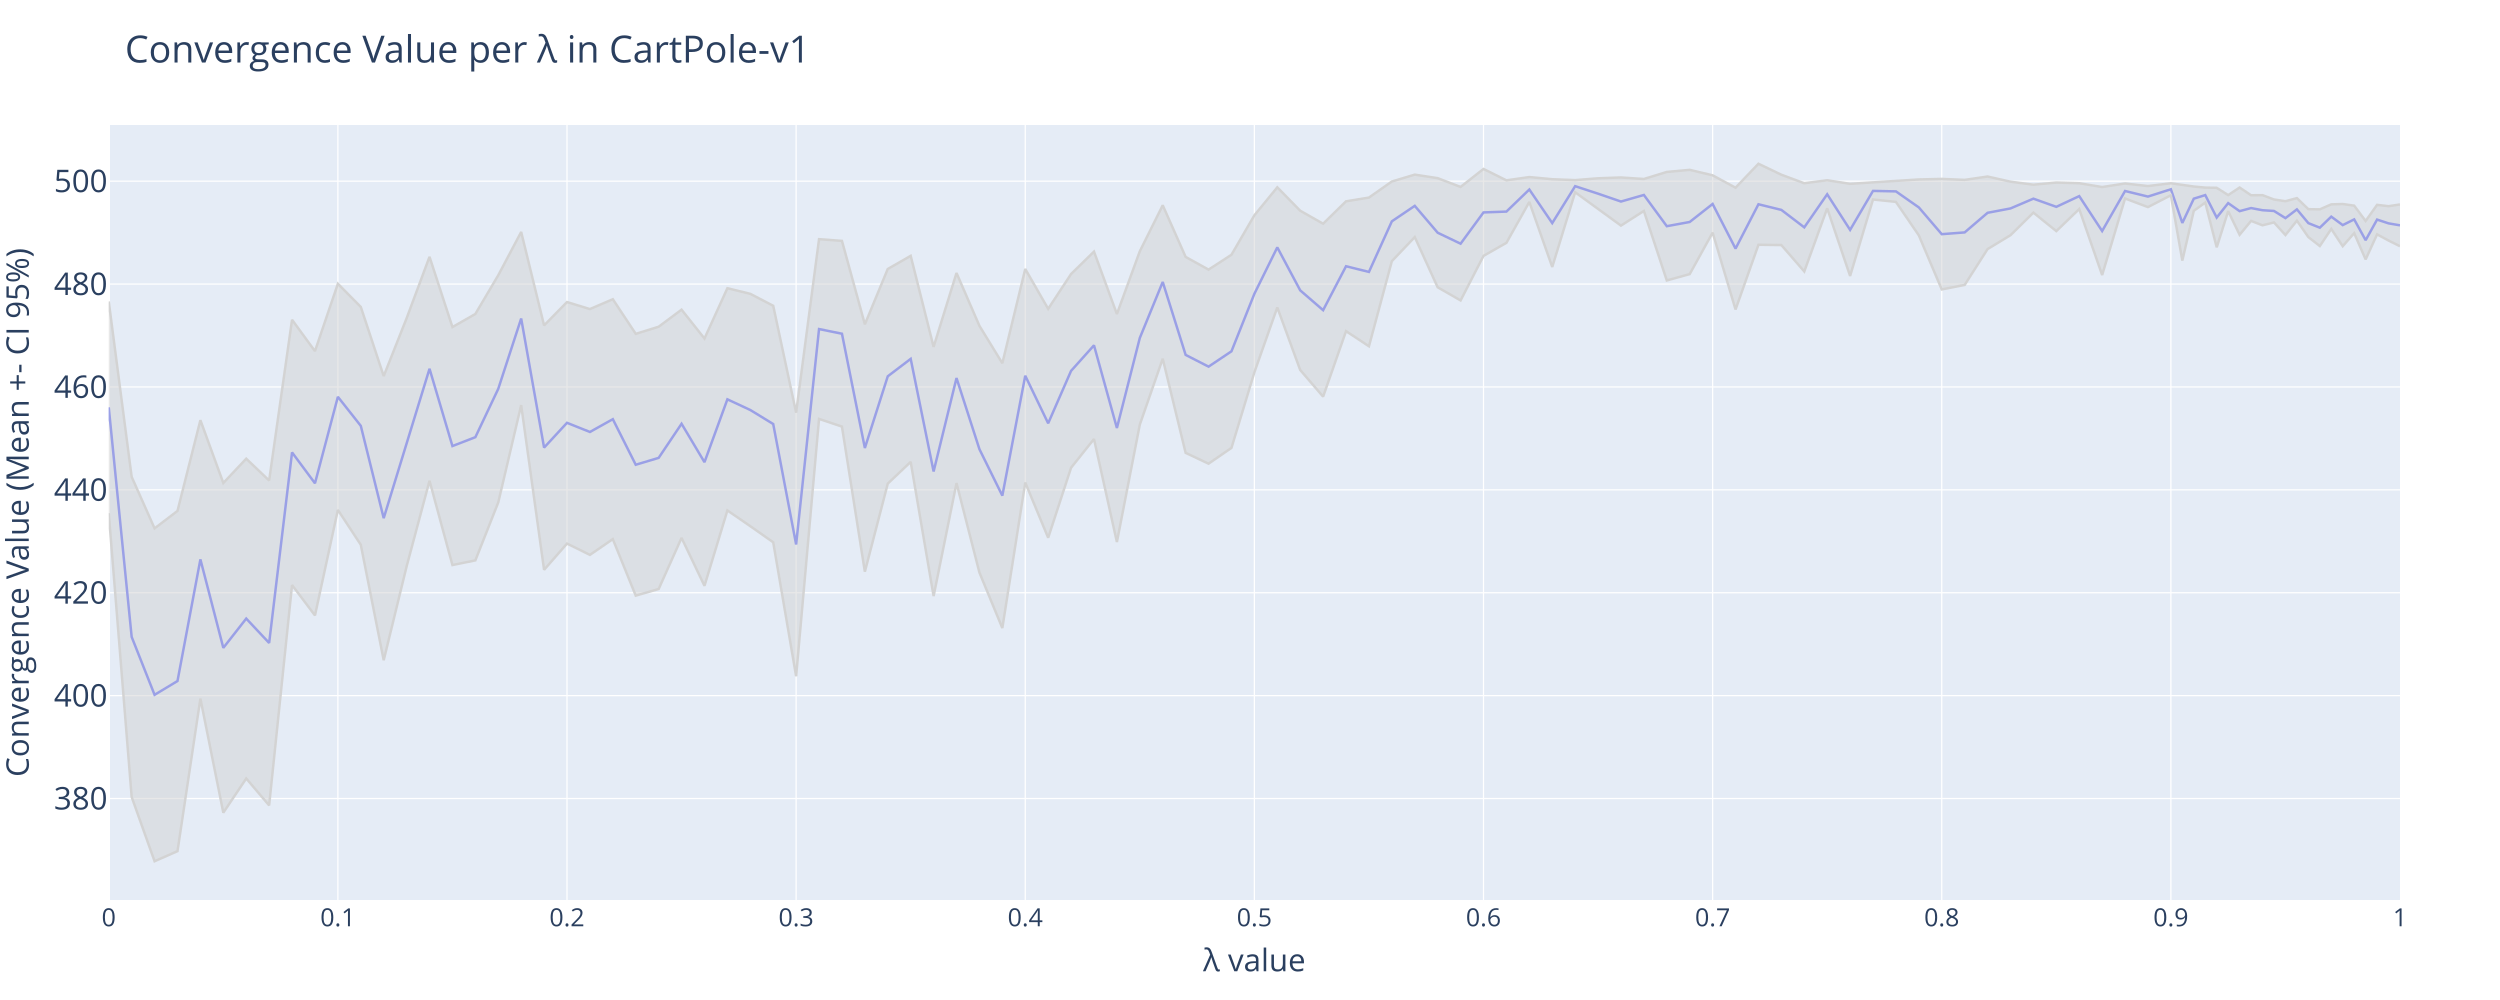
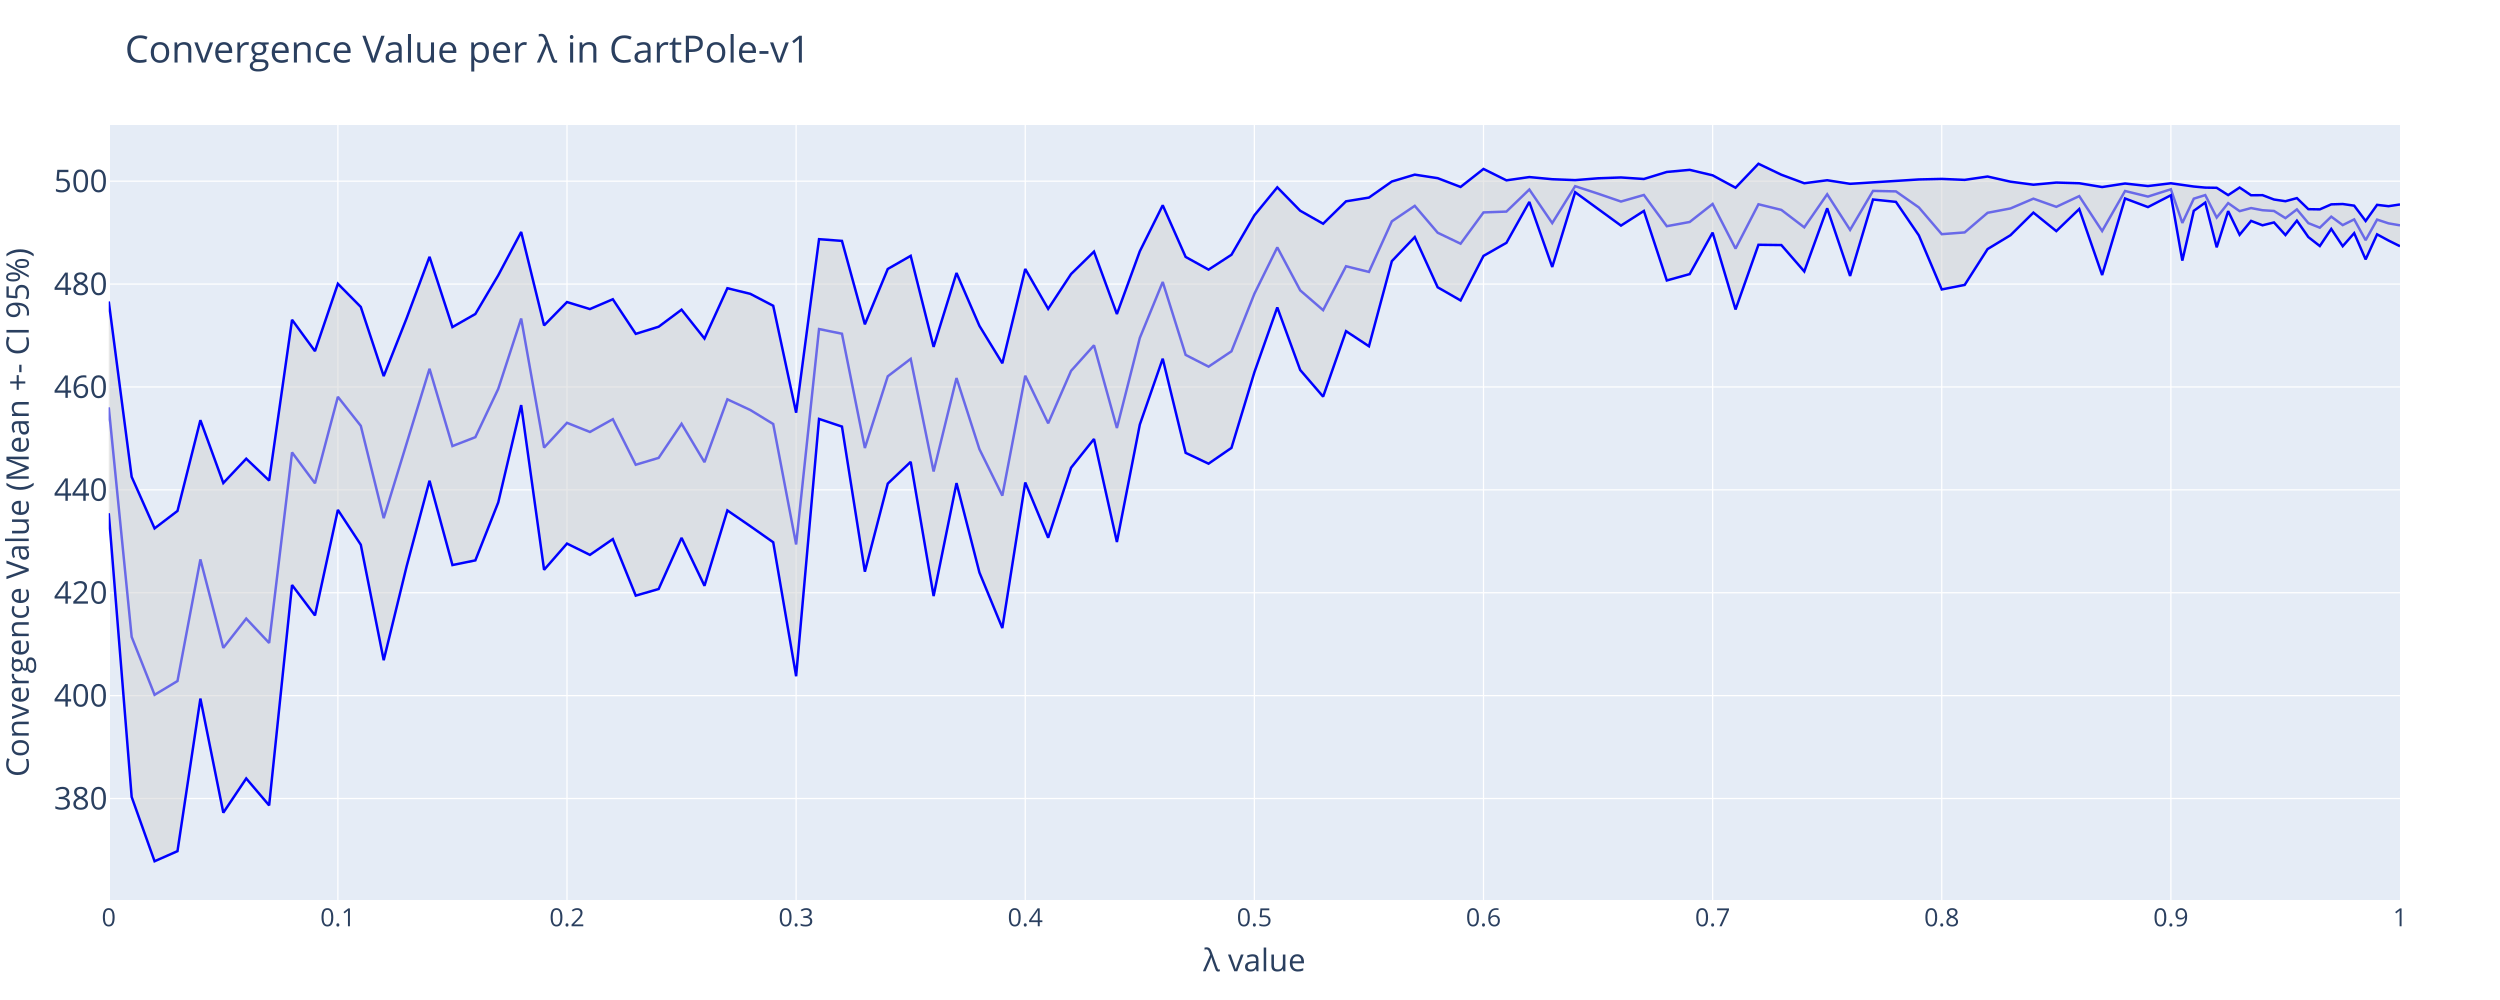
<svg xmlns="http://www.w3.org/2000/svg" class="main-svg" width="2000" height="800" style="" viewBox="0 0 2000 800">
  <rect x="0" y="0" width="2000" height="800" style="fill: rgb(255, 255, 255); fill-opacity: 1;" />
-   <defs id="defs-b16869">
+   <defs id="defs-f1c9d8">
    <g class="clips">
-       <clipPath id="clipb16869xyplot" class="plotclip">
+       <clipPath id="clipf1c9d8xyplot" class="plotclip">
        <rect width="1833" height="620" />
      </clipPath>
-       <clipPath class="axesclip" id="clipb16869x">
+       <clipPath class="axesclip" id="clipf1c9d8x">
        <rect x="87" y="0" width="1833" height="800" />
      </clipPath>
-       <clipPath class="axesclip" id="clipb16869y">
+       <clipPath class="axesclip" id="clipf1c9d8y">
        <rect x="0" y="100" width="2000" height="620" />
      </clipPath>
-       <clipPath class="axesclip" id="clipb16869xy">
+       <clipPath class="axesclip" id="clipf1c9d8xy">
        <rect x="87" y="100" width="1833" height="620" />
      </clipPath>
    </g>
    <g class="gradients" />
    <g class="patterns" />
  </defs>
  <g class="bglayer">
    <rect class="bg" x="87" y="100" width="1833" height="620" style="fill: rgb(229, 236, 246); fill-opacity: 1; stroke-width: 0;" />
  </g>
  <g class="layer-below">
    <g class="imagelayer" />
    <g class="shapelayer" />
  </g>
  <g class="cartesianlayer">
    <g class="subplot xy">
      <g class="layer-subplot">
        <g class="shapelayer" />
        <g class="imagelayer" />
      </g>
      <g class="minor-gridlayer">
        <g class="x" />
        <g class="y" />
      </g>
      <g class="gridlayer">
        <g class="x">
          <path class="xgrid crisp" transform="translate(270.3,0)" d="M0,100v620" style="stroke: rgb(255, 255, 255); stroke-opacity: 1; stroke-width: 1px;" />
          <path class="xgrid crisp" transform="translate(453.6,0)" d="M0,100v620" style="stroke: rgb(255, 255, 255); stroke-opacity: 1; stroke-width: 1px;" />
          <path class="xgrid crisp" transform="translate(636.9,0)" d="M0,100v620" style="stroke: rgb(255, 255, 255); stroke-opacity: 1; stroke-width: 1px;" />
          <path class="xgrid crisp" transform="translate(820.2,0)" d="M0,100v620" style="stroke: rgb(255, 255, 255); stroke-opacity: 1; stroke-width: 1px;" />
          <path class="xgrid crisp" transform="translate(1003.5,0)" d="M0,100v620" style="stroke: rgb(255, 255, 255); stroke-opacity: 1; stroke-width: 1px;" />
          <path class="xgrid crisp" transform="translate(1186.8,0)" d="M0,100v620" style="stroke: rgb(255, 255, 255); stroke-opacity: 1; stroke-width: 1px;" />
          <path class="xgrid crisp" transform="translate(1370.1,0)" d="M0,100v620" style="stroke: rgb(255, 255, 255); stroke-opacity: 1; stroke-width: 1px;" />
          <path class="xgrid crisp" transform="translate(1553.4,0)" d="M0,100v620" style="stroke: rgb(255, 255, 255); stroke-opacity: 1; stroke-width: 1px;" />
          <path class="xgrid crisp" transform="translate(1736.7,0)" d="M0,100v620" style="stroke: rgb(255, 255, 255); stroke-opacity: 1; stroke-width: 1px;" />
        </g>
        <g class="y">
          <path class="ygrid crisp" transform="translate(0,638.82)" d="M87,0h1833" style="stroke: rgb(255, 255, 255); stroke-opacity: 1; stroke-width: 1px;" />
          <path class="ygrid crisp" transform="translate(0,556.51)" d="M87,0h1833" style="stroke: rgb(255, 255, 255); stroke-opacity: 1; stroke-width: 1px;" />
          <path class="ygrid crisp" transform="translate(0,474.2)" d="M87,0h1833" style="stroke: rgb(255, 255, 255); stroke-opacity: 1; stroke-width: 1px;" />
          <path class="ygrid crisp" transform="translate(0,391.88)" d="M87,0h1833" style="stroke: rgb(255, 255, 255); stroke-opacity: 1; stroke-width: 1px;" />
          <path class="ygrid crisp" transform="translate(0,309.57)" d="M87,0h1833" style="stroke: rgb(255, 255, 255); stroke-opacity: 1; stroke-width: 1px;" />
          <path class="ygrid crisp" transform="translate(0,227.26)" d="M87,0h1833" style="stroke: rgb(255, 255, 255); stroke-opacity: 1; stroke-width: 1px;" />
          <path class="ygrid crisp" transform="translate(0,144.94)" d="M87,0h1833" style="stroke: rgb(255, 255, 255); stroke-opacity: 1; stroke-width: 1px;" />
        </g>
      </g>
      <g class="zerolinelayer">
        <path class="xzl zl crisp" transform="translate(87,0)" d="M0,100v620" style="stroke: rgb(255, 255, 255); stroke-opacity: 1; stroke-width: 2px;" />
      </g>
      <g class="layer-between">
        <g class="shapelayer" />
        <g class="imagelayer" />
      </g>
      <path class="xlines-below" />
      <path class="ylines-below" />
      <g class="overlines-below" />
      <g class="xaxislayer-below" />
      <g class="yaxislayer-below" />
      <g class="overaxes-below" />
      <g class="overplot">
-         <g class="xy" transform="translate(87,100)" clip-path="url(#clipb16869xyplot)">
+         <g class="xy" transform="translate(87,100)" clip-path="url(#clipf1c9d8xyplot)">
          <g class="scatterlayer mlayer">
-             <g class="trace scatter trace199b4b" style="stroke-miterlimit: 2; opacity: 1;">
+             <g class="trace scatter trace35cd96" style="stroke-miterlimit: 2; opacity: 1;">
              <g class="fills" />
              <g class="errorbars" />
              <g class="lines">
-                 <path class="js-line" d="M0,225.89L18.33,409.53L36.66,455.85L54.99,444.82L73.32,347.5L91.65,418.28L109.98,394.87L128.31,414.37L146.64,261.92L164.97,286.63L183.3,217.46L201.63,240.67L219.96,314.53L256.62,195.01L274.95,256.85L293.28,249.74L311.61,211.06L329.94,154.82L348.27,258.09L366.6,238.25L384.93,245.58L403.26,235.34L421.59,271.8L439.92,266.3L458.25,239.01L476.58,269.74L494.91,219.47L513.24,228.01L531.57,239.21L549.9,335.58L568.23,163.25L586.56,166.98L604.89,258.41L623.22,201.03L641.55,187.09L659.88,277.19L678.21,202.43L696.54,259.34L714.87,296.53L733.2,200.58L751.53,238.65L769.86,196.69L788.19,176.26L806.52,242.42L824.85,170.35L843.18,125.58L861.51,183.91L879.84,193.32L898.17,181.05L916.5,135.04L934.83,97.89L953.16,132.28L971.49,148.14L989.82,113L1008.15,117.54L1026.48,77.07L1044.81,64.68L1063.14,86.18L1081.47,94.96L1099.8,69.94L1118.13,69.27L1136.46,51.6L1154.79,78.48L1173.12,48.94L1191.45,54.94L1209.78,61.23L1228.11,55.97L1246.44,80.96L1264.77,77.58L1283.1,63.17L1301.43,98.89L1319.76,63.41L1338.09,67.92L1356.42,81.88L1374.75,55.42L1393.08,83.91L1411.41,52.72L1429.74,53.11L1448.07,65.93L1466.4,87.34L1484.73,85.93L1503.06,70.24L1521.39,66.75L1539.72,58.93L1558.05,65.47L1576.38,56.9L1594.71,84.83L1613.04,52.8L1631.37,57.26L1649.7,51.41L1658.87,78.35L1668.03,58.94L1677.2,56.07L1686.36,74.05L1695.53,62.49L1704.69,68.92L1713.86,66.45L1723.02,68.18L1732.19,68.77L1741.35,74.49L1750.52,67.51L1759.68,78.5L1768.85,82.15L1778.01,73.32L1787.18,80.08L1796.34,75.52L1805.51,92.16L1814.67,75.67L1823.84,78.69L1833,80.27" style="vector-effect: none; fill: none; stroke: rgb(99, 110, 250); stroke-opacity: 1; stroke-width: 2px; opacity: 1;" />
+                 <path class="js-line" d="M0,225.89L18.33,409.53L36.66,455.85L54.99,444.82L73.32,347.5L91.65,418.28L109.98,394.87L128.31,414.37L146.64,261.92L164.97,286.63L183.3,217.46L201.63,240.67L219.96,314.53L256.62,195.01L274.95,256.85L293.28,249.74L311.61,211.06L329.94,154.82L348.27,258.09L366.6,238.25L384.93,245.58L403.26,235.34L421.59,271.8L439.92,266.3L458.25,239.01L476.58,269.74L494.91,219.47L513.24,228.01L531.57,239.21L549.9,335.58L568.23,163.25L586.56,166.98L604.89,258.41L623.22,201.03L641.55,187.09L659.88,277.19L678.21,202.43L696.54,259.34L714.87,296.53L733.2,200.58L751.53,238.65L769.86,196.69L788.19,176.26L806.52,242.42L824.85,170.35L843.18,125.58L861.51,183.91L879.84,193.32L898.17,181.05L916.5,135.04L934.83,97.89L953.16,132.28L971.49,148.14L989.82,113L1008.15,117.54L1026.48,77.07L1044.81,64.68L1063.14,86.18L1081.47,94.96L1099.8,69.94L1118.13,69.27L1136.46,51.6L1154.79,78.48L1173.12,48.94L1191.45,54.94L1209.78,61.23L1228.11,55.97L1246.44,80.96L1264.77,77.58L1283.1,63.17L1301.43,98.89L1319.76,63.41L1338.09,67.92L1356.42,81.88L1374.75,55.42L1393.08,83.91L1411.41,52.72L1429.74,53.11L1448.07,65.93L1466.4,87.34L1484.73,85.93L1503.06,70.24L1521.39,66.75L1539.72,58.93L1558.05,65.47L1576.38,56.9L1594.71,84.83L1613.04,52.8L1631.37,57.26L1649.7,51.41L1658.87,78.35L1668.03,58.94L1677.2,56.07L1686.36,74.05L1695.53,62.49L1704.69,68.92L1713.86,66.45L1723.02,68.18L1732.19,68.77L1741.35,74.49L1750.52,67.51L1759.68,78.5L1768.85,82.15L1778.01,73.32L1787.18,80.08L1796.34,75.52L1805.51,92.16L1814.67,75.67L1823.84,78.69L1833,80.27" style="vector-effect: none; fill: none; stroke: rgb(0, 0, 255); stroke-opacity: 1; stroke-width: 2px; opacity: 1;" />
              </g>
              <g class="points" />
              <g class="text" />
            </g>
-             <g class="trace scatter trace2f83f3" style="stroke-miterlimit: 2;">
+             <g class="trace scatter trace4dfd6b" style="stroke-miterlimit: 2;">
              <g class="fills">
                <g>
                  <path class="js-fill" d="M0,141.18L18.33,281.49L36.66,322.71L54.99,308.73L73.32,236.14L91.65,286.41L109.98,266.96L128.31,284.43L146.64,155.81L164.97,180.92L183.3,127L201.63,145.54L219.96,200.89L238.29,154.62L256.62,105.45L274.95,161.66L293.28,151.19L311.61,120.21L329.94,85.57L348.27,160.33L366.6,141.63L384.93,147.26L403.26,139.39L421.59,167.08L439.92,161.39L458.25,147.73L476.58,170.83L494.91,130.58L513.24,135.07L531.57,144.62L549.9,230.16L568.23,91.34L586.56,92.71L604.89,159.47L623.22,115.16L641.55,104.68L659.88,177.51L678.21,118.39L696.54,160.68L714.87,190.61L733.2,115.17L751.53,147.09L769.86,119.22L788.19,101.3L806.52,151.23L824.85,101.03L843.18,64.21L861.51,105.54L879.84,115.7L898.17,103.81L916.5,72.25L934.83,49.86L953.16,68.58L971.49,78.98L989.82,61.06L1008.15,58.07L1026.48,45.21L1044.81,39.71L1063.14,42.53L1081.47,49.56L1099.8,35.16L1118.13,44.27L1136.46,41.65L1154.79,43.37L1173.12,44.09L1191.45,42.63L1209.78,41.97L1228.11,43.19L1246.44,37.56L1264.77,35.88L1283.1,40.25L1301.43,50.17L1319.76,31L1338.09,39.78L1356.42,46.59L1374.75,44.2L1393.08,47.06L1448.07,43.56L1466.4,43.12L1484.73,43.9L1503.06,41.22L1521.39,45.34L1539.72,47.77L1558.05,46.05L1576.38,46.59L1594.71,49.63L1613.04,46.81L1631.37,48.84L1649.7,46.62L1668.03,49.22L1677.2,50.08L1686.36,50.24L1695.53,56.08L1704.69,50.02L1713.86,56.2L1723.02,56.12L1732.19,59.6L1741.35,60.97L1750.52,58.49L1759.68,67.34L1768.85,67.49L1778.01,63.49L1787.18,63.21L1796.34,64.53L1805.51,76.79L1814.67,63.87L1823.84,64.96L1833,63.56L1833,96.98L1823.84,92.43L1814.67,87.47L1805.51,107.54L1796.34,86.51L1787.18,96.95L1778.01,83.15L1768.85,96.82L1759.68,89.67L1750.52,76.52L1741.35,88.02L1732.19,77.94L1723.02,80.24L1713.86,76.71L1704.69,87.82L1695.53,68.9L1686.36,97.86L1677.2,62.06L1668.03,68.66L1658.87,108.49L1649.7,56.21L1631.37,65.67L1613.04,58.78L1594.71,120.03L1576.38,67.22L1558.05,84.88L1539.72,70.1L1521.39,88.17L1503.06,99.26L1484.73,127.95L1466.4,131.55L1448.07,88.3L1429.74,61.5L1411.41,59.6L1393.08,120.77L1374.75,66.63L1356.42,117.16L1338.09,96.06L1319.76,95.82L1301.43,147.6L1283.1,86.08L1264.77,119.27L1246.44,124.37L1228.11,68.75L1209.78,80.48L1173.12,53.79L1154.79,113.58L1136.46,61.55L1118.13,94.26L1099.8,104.72L1081.47,140.36L1063.14,129.83L1044.81,89.66L1026.48,108.92L1008.15,177.01L989.82,164.93L971.49,217.31L953.16,195.98L934.83,145.92L916.5,197.84L898.17,258.3L879.84,270.94L861.51,262.28L843.18,186.95L824.85,239.67L806.52,333.6L788.19,251.22L769.86,274.17L751.53,330.21L733.2,286L714.87,402.44L696.54,358.01L678.21,286.48L659.88,376.86L641.55,269.49L623.22,286.89L604.89,357.35L586.56,241.26L568.23,235.15L549.9,441L531.57,333.81L513.24,320.94L494.91,308.35L476.58,368.65L458.25,330.28L439.92,371.2L421.59,376.51L403.26,331.29L384.93,343.91L366.6,334.86L348.27,355.86L329.94,224.08L311.61,301.91L293.28,348.3L274.95,352.05L256.62,284.58L238.29,353.11L219.96,428.18L201.63,335.79L183.3,307.92L164.97,392.34L146.64,368.03L128.31,544.32L109.98,522.77L91.65,550.16L73.32,458.86L54.99,580.91L36.66,589L18.33,537.57L0,310.59Z" style="fill: rgb(211, 211, 211); fill-opacity: 0.5; stroke-width: 0;" />
                </g>
              </g>
              <g class="errorbars" />
              <g class="lines">
-                 <path class="js-line" d="M0,310.59L18.33,537.57L36.66,589L54.99,580.91L73.32,458.86L91.65,550.16L109.98,522.77L128.31,544.32L146.64,368.03L164.97,392.34L183.3,307.92L201.63,335.79L219.96,428.18L238.29,353.11L256.62,284.58L274.95,352.05L293.28,348.3L311.61,301.91L329.94,224.08L348.27,355.86L366.6,334.86L384.93,343.91L403.26,331.29L421.59,376.51L439.92,371.2L458.25,330.28L476.58,368.65L494.91,308.35L513.24,320.94L531.57,333.81L549.9,441L568.23,235.15L586.56,241.26L604.89,357.35L623.22,286.89L641.55,269.49L659.88,376.86L678.21,286.48L696.54,358.01L714.87,402.44L733.2,286L751.53,330.21L769.86,274.17L788.19,251.22L806.52,333.6L824.85,239.67L843.18,186.95L861.51,262.28L879.84,270.94L898.17,258.3L916.5,197.84L934.83,145.92L953.16,195.98L971.49,217.31L989.82,164.93L1008.15,177.01L1026.48,108.92L1044.81,89.66L1063.14,129.83L1081.47,140.36L1099.8,104.72L1118.13,94.26L1136.46,61.55L1154.79,113.58L1173.12,53.79L1209.78,80.48L1228.11,68.75L1246.44,124.37L1264.77,119.27L1283.1,86.08L1301.43,147.6L1319.76,95.82L1338.09,96.06L1356.42,117.16L1374.75,66.63L1393.08,120.77L1411.41,59.6L1429.74,61.5L1448.07,88.3L1466.4,131.55L1484.73,127.95L1503.06,99.26L1521.39,88.17L1539.72,70.1L1558.05,84.88L1576.38,67.22L1594.71,120.03L1613.04,58.78L1631.37,65.67L1649.7,56.21L1658.87,108.49L1668.03,68.66L1677.2,62.06L1686.36,97.86L1695.53,68.9L1704.69,87.82L1713.86,76.71L1723.02,80.24L1732.19,77.94L1741.35,88.02L1750.52,76.52L1759.68,89.67L1768.85,96.82L1778.01,83.15L1787.18,96.95L1796.34,86.51L1805.51,107.54L1814.67,87.47L1823.84,92.43L1833,96.98" style="vector-effect: none; fill: none; stroke: rgb(211, 211, 211); stroke-opacity: 1; stroke-width: 2px; opacity: 1;" />
+                 <path class="js-line" d="M0,310.59L18.33,537.57L36.66,589L54.99,580.91L73.32,458.86L91.65,550.16L109.98,522.77L128.31,544.32L146.64,368.03L164.97,392.34L183.3,307.92L201.63,335.79L219.96,428.18L238.29,353.11L256.62,284.58L274.95,352.05L293.28,348.3L311.61,301.91L329.94,224.08L348.27,355.86L366.6,334.86L384.93,343.91L403.26,331.29L421.59,376.51L439.92,371.2L458.25,330.28L476.58,368.65L494.91,308.35L513.24,320.94L531.57,333.81L549.9,441L568.23,235.15L586.56,241.26L604.89,357.35L623.22,286.89L641.55,269.49L659.88,376.86L678.21,286.48L696.54,358.01L714.87,402.44L733.2,286L751.53,330.21L769.86,274.17L788.19,251.22L806.52,333.6L824.85,239.67L843.18,186.95L861.51,262.28L879.84,270.94L898.17,258.3L916.5,197.84L934.83,145.92L953.16,195.98L971.49,217.31L989.82,164.93L1008.15,177.01L1026.48,108.92L1044.81,89.66L1063.14,129.83L1081.47,140.36L1099.8,104.72L1118.13,94.26L1136.46,61.55L1154.79,113.58L1173.12,53.79L1209.78,80.48L1228.11,68.75L1246.44,124.37L1264.77,119.27L1283.1,86.08L1301.43,147.6L1319.76,95.82L1338.09,96.06L1356.42,117.16L1374.75,66.63L1393.08,120.77L1411.41,59.6L1429.74,61.5L1448.07,88.3L1466.4,131.55L1484.73,127.95L1503.06,99.26L1521.39,88.17L1539.72,70.1L1558.05,84.88L1576.38,67.22L1594.71,120.03L1613.04,58.78L1631.37,65.67L1649.7,56.21L1658.87,108.49L1668.03,68.66L1677.2,62.06L1686.36,97.86L1695.53,68.9L1704.69,87.82L1713.86,76.71L1723.02,80.24L1732.19,77.94L1741.35,88.02L1750.52,76.52L1759.68,89.67L1768.85,96.82L1778.01,83.15L1787.18,96.95L1796.34,86.51L1805.51,107.54L1814.67,87.47L1823.84,92.43L1833,96.98" style="vector-effect: none; fill: none; stroke: rgb(0, 0, 255); stroke-opacity: 1; stroke-width: 2px; opacity: 1;" />
              </g>
              <g class="points" />
              <g class="text" />
            </g>
-             <g class="trace scatter trace75bf69" style="stroke-miterlimit: 2;">
+             <g class="trace scatter trace0b873b" style="stroke-miterlimit: 2;">
              <g class="fills" />
              <g class="errorbars" />
              <g class="lines">
-                 <path class="js-line" d="M0,141.18L18.33,281.49L36.66,322.71L54.99,308.73L73.32,236.14L91.65,286.41L109.98,266.96L128.31,284.43L146.64,155.81L164.97,180.92L183.3,127L201.63,145.54L219.96,200.89L238.29,154.62L256.62,105.45L274.95,161.66L293.28,151.19L311.61,120.21L329.94,85.57L348.27,160.33L366.6,141.63L384.93,147.26L403.26,139.39L421.59,167.08L439.92,161.39L458.25,147.73L476.58,170.83L494.91,130.58L513.24,135.07L531.57,144.62L549.9,230.16L568.23,91.34L586.56,92.71L604.89,159.47L623.22,115.16L641.55,104.68L659.88,177.51L678.21,118.39L696.54,160.68L714.87,190.61L733.2,115.17L751.53,147.09L769.86,119.22L788.19,101.3L806.52,151.23L824.85,101.03L843.18,64.21L861.51,105.54L879.84,115.7L898.17,103.81L916.5,72.25L934.83,49.86L953.16,68.58L971.49,78.98L989.82,61.06L1008.15,58.07L1026.48,45.21L1044.81,39.71L1063.14,42.53L1081.47,49.56L1099.8,35.16L1118.13,44.27L1136.46,41.65L1154.79,43.37L1173.12,44.09L1191.45,42.63L1209.78,41.97L1228.11,43.19L1246.44,37.56L1264.77,35.88L1283.1,40.25L1301.43,50.17L1319.76,31L1338.09,39.78L1356.42,46.59L1374.75,44.2L1393.08,47.06L1448.07,43.56L1466.4,43.12L1484.73,43.9L1503.06,41.22L1521.39,45.34L1539.72,47.77L1558.05,46.05L1576.38,46.59L1594.71,49.63L1613.04,46.81L1631.37,48.84L1649.7,46.62L1668.03,49.22L1677.2,50.08L1686.36,50.24L1695.53,56.08L1704.69,50.02L1713.86,56.2L1723.02,56.12L1732.19,59.6L1741.35,60.97L1750.52,58.49L1759.68,67.34L1768.85,67.49L1778.01,63.49L1787.18,63.21L1796.34,64.53L1805.51,76.79L1814.67,63.87L1823.84,64.96L1833,63.56" style="vector-effect: none; fill: none; stroke: rgb(211, 211, 211); stroke-opacity: 1; stroke-width: 2px; opacity: 1;" />
+                 <path class="js-line" d="M0,141.18L18.33,281.49L36.66,322.71L54.99,308.73L73.32,236.14L91.65,286.41L109.98,266.96L128.31,284.43L146.64,155.81L164.97,180.92L183.3,127L201.63,145.54L219.96,200.89L238.29,154.62L256.62,105.45L274.95,161.66L293.28,151.19L311.61,120.21L329.94,85.57L348.27,160.33L366.6,141.63L384.93,147.26L403.26,139.39L421.59,167.08L439.92,161.39L458.25,147.73L476.58,170.83L494.91,130.58L513.24,135.07L531.57,144.62L549.9,230.16L568.23,91.34L586.56,92.71L604.89,159.47L623.22,115.16L641.55,104.68L659.88,177.51L678.21,118.39L696.54,160.68L714.87,190.61L733.2,115.17L751.53,147.09L769.86,119.22L788.19,101.3L806.52,151.23L824.85,101.03L843.18,64.21L861.51,105.54L879.84,115.7L898.17,103.81L916.5,72.25L934.83,49.86L953.16,68.58L971.49,78.98L989.82,61.06L1008.15,58.07L1026.48,45.21L1044.81,39.71L1063.14,42.53L1081.47,49.56L1099.8,35.16L1118.13,44.27L1136.46,41.65L1154.79,43.37L1173.12,44.09L1191.45,42.63L1209.78,41.97L1228.11,43.19L1246.44,37.56L1264.77,35.88L1283.1,40.25L1301.43,50.17L1319.76,31L1338.09,39.78L1356.42,46.59L1374.75,44.2L1393.08,47.06L1448.07,43.56L1466.4,43.12L1484.73,43.9L1503.06,41.22L1521.39,45.34L1539.72,47.77L1558.05,46.05L1576.38,46.59L1594.71,49.63L1613.04,46.81L1631.37,48.84L1649.7,46.62L1668.03,49.22L1677.2,50.08L1686.36,50.24L1695.53,56.08L1704.69,50.02L1713.86,56.2L1723.02,56.12L1732.19,59.6L1741.35,60.97L1750.52,58.49L1759.68,67.34L1768.85,67.49L1778.01,63.49L1787.18,63.21L1796.34,64.53L1805.51,76.79L1814.67,63.87L1823.84,64.96L1833,63.56" style="vector-effect: none; fill: none; stroke: rgb(0, 0, 255); stroke-opacity: 1; stroke-width: 2px; opacity: 1;" />
              </g>
              <g class="points" />
              <g class="text" />
            </g>
          </g>
        </g>
      </g>
      <g class="zerolinelayer-above" />
      <path class="xlines-above crisp" d="M0,0" style="fill: none;" />
      <path class="ylines-above crisp" d="M0,0" style="fill: none;" />
      <g class="overlines-above" />
      <g class="xaxislayer-above">
        <g class="xtick">
          <text text-anchor="middle" x="0" y="741" transform="translate(87,0)" style="font-family: 'Open Sans', verdana, arial, sans-serif; font-size: 20px; fill: rgb(42, 63, 95); fill-opacity: 1; white-space: pre;">0</text>
        </g>
        <g class="xtick">
          <text text-anchor="middle" x="0" y="741" style="font-family: 'Open Sans', verdana, arial, sans-serif; font-size: 20px; fill: rgb(42, 63, 95); fill-opacity: 1; white-space: pre;" transform="translate(270.3,0)">0.1</text>
        </g>
        <g class="xtick">
          <text text-anchor="middle" x="0" y="741" style="font-family: 'Open Sans', verdana, arial, sans-serif; font-size: 20px; fill: rgb(42, 63, 95); fill-opacity: 1; white-space: pre;" transform="translate(453.6,0)">0.2</text>
        </g>
        <g class="xtick">
          <text text-anchor="middle" x="0" y="741" style="font-family: 'Open Sans', verdana, arial, sans-serif; font-size: 20px; fill: rgb(42, 63, 95); fill-opacity: 1; white-space: pre;" transform="translate(636.9,0)">0.3</text>
        </g>
        <g class="xtick">
          <text text-anchor="middle" x="0" y="741" style="font-family: 'Open Sans', verdana, arial, sans-serif; font-size: 20px; fill: rgb(42, 63, 95); fill-opacity: 1; white-space: pre;" transform="translate(820.2,0)">0.4</text>
        </g>
        <g class="xtick">
          <text text-anchor="middle" x="0" y="741" style="font-family: 'Open Sans', verdana, arial, sans-serif; font-size: 20px; fill: rgb(42, 63, 95); fill-opacity: 1; white-space: pre;" transform="translate(1003.5,0)">0.5</text>
        </g>
        <g class="xtick">
          <text text-anchor="middle" x="0" y="741" style="font-family: 'Open Sans', verdana, arial, sans-serif; font-size: 20px; fill: rgb(42, 63, 95); fill-opacity: 1; white-space: pre;" transform="translate(1186.8,0)">0.6</text>
        </g>
        <g class="xtick">
          <text text-anchor="middle" x="0" y="741" style="font-family: 'Open Sans', verdana, arial, sans-serif; font-size: 20px; fill: rgb(42, 63, 95); fill-opacity: 1; white-space: pre;" transform="translate(1370.1,0)">0.7</text>
        </g>
        <g class="xtick">
          <text text-anchor="middle" x="0" y="741" style="font-family: 'Open Sans', verdana, arial, sans-serif; font-size: 20px; fill: rgb(42, 63, 95); fill-opacity: 1; white-space: pre;" transform="translate(1553.4,0)">0.8</text>
        </g>
        <g class="xtick">
          <text text-anchor="middle" x="0" y="741" style="font-family: 'Open Sans', verdana, arial, sans-serif; font-size: 20px; fill: rgb(42, 63, 95); fill-opacity: 1; white-space: pre;" transform="translate(1736.7,0)">0.9</text>
        </g>
        <g class="xtick">
          <text text-anchor="middle" x="0" y="741" style="font-family: 'Open Sans', verdana, arial, sans-serif; font-size: 20px; fill: rgb(42, 63, 95); fill-opacity: 1; white-space: pre;" transform="translate(1920,0)">1</text>
        </g>
      </g>
      <g class="yaxislayer-above">
        <g class="ytick">
          <text text-anchor="end" x="86" y="8.75" transform="translate(0,638.82)" style="font-family: 'Open Sans', verdana, arial, sans-serif; font-size: 25px; fill: rgb(42, 63, 95); fill-opacity: 1; white-space: pre;">380</text>
        </g>
        <g class="ytick">
          <text text-anchor="end" x="86" y="8.75" style="font-family: 'Open Sans', verdana, arial, sans-serif; font-size: 25px; fill: rgb(42, 63, 95); fill-opacity: 1; white-space: pre;" transform="translate(0,556.51)">400</text>
        </g>
        <g class="ytick">
          <text text-anchor="end" x="86" y="8.75" style="font-family: 'Open Sans', verdana, arial, sans-serif; font-size: 25px; fill: rgb(42, 63, 95); fill-opacity: 1; white-space: pre;" transform="translate(0,474.2)">420</text>
        </g>
        <g class="ytick">
          <text text-anchor="end" x="86" y="8.75" style="font-family: 'Open Sans', verdana, arial, sans-serif; font-size: 25px; fill: rgb(42, 63, 95); fill-opacity: 1; white-space: pre;" transform="translate(0,391.88)">440</text>
        </g>
        <g class="ytick">
          <text text-anchor="end" x="86" y="8.75" style="font-family: 'Open Sans', verdana, arial, sans-serif; font-size: 25px; fill: rgb(42, 63, 95); fill-opacity: 1; white-space: pre;" transform="translate(0,309.57)">460</text>
        </g>
        <g class="ytick">
          <text text-anchor="end" x="86" y="8.75" style="font-family: 'Open Sans', verdana, arial, sans-serif; font-size: 25px; fill: rgb(42, 63, 95); fill-opacity: 1; white-space: pre;" transform="translate(0,227.26)">480</text>
        </g>
        <g class="ytick">
          <text text-anchor="end" x="86" y="8.75" style="font-family: 'Open Sans', verdana, arial, sans-serif; font-size: 25px; fill: rgb(42, 63, 95); fill-opacity: 1; white-space: pre;" transform="translate(0,144.94)">500</text>
        </g>
      </g>
      <g class="overaxes-above" />
    </g>
  </g>
  <g class="polarlayer" />
  <g class="smithlayer" />
  <g class="ternarylayer" />
  <g class="geolayer" />
  <g class="funnelarealayer" />
  <g class="pielayer" />
  <g class="iciclelayer" />
  <g class="treemaplayer" />
  <g class="sunburstlayer" />
  <g class="glimages" />
-   <defs id="topdefs-b16869">
+   <defs id="topdefs-f1c9d8">
    <g class="clips" />
  </defs>
  <g class="layer-above">
    <g class="imagelayer" />
    <g class="shapelayer" />
  </g>
  <g class="infolayer">
    <g class="g-gtitle">
      <text class="gtitle" x="100" y="50" text-anchor="start" dy="0em" style="opacity: 1; font-family: 'Open Sans', verdana, arial, sans-serif; font-size: 30px; fill: rgb(42, 63, 95); fill-opacity: 1; white-space: pre;">Convergence Value per λ in CartPole-v1</text>
    </g>
    <g class="g-xtitle">
      <text class="xtitle" x="1003.5" y="777" text-anchor="middle" style="opacity: 1; font-family: 'Open Sans', verdana, arial, sans-serif; font-size: 25px; fill: rgb(42, 63, 95); fill-opacity: 1; white-space: pre;">λ value</text>
    </g>
    <g class="g-ytitle" transform="translate(1.96875,0)">
      <text class="ytitle" transform="rotate(-90,21.03125,410)" x="21.031" y="410" text-anchor="middle" style="opacity: 1; font-family: 'Open Sans', verdana, arial, sans-serif; font-size: 25px; fill: rgb(42, 63, 95); fill-opacity: 1; white-space: pre;">Convergence Value (Mean +- CI 95%)</text>
    </g>
  </g>
</svg>
